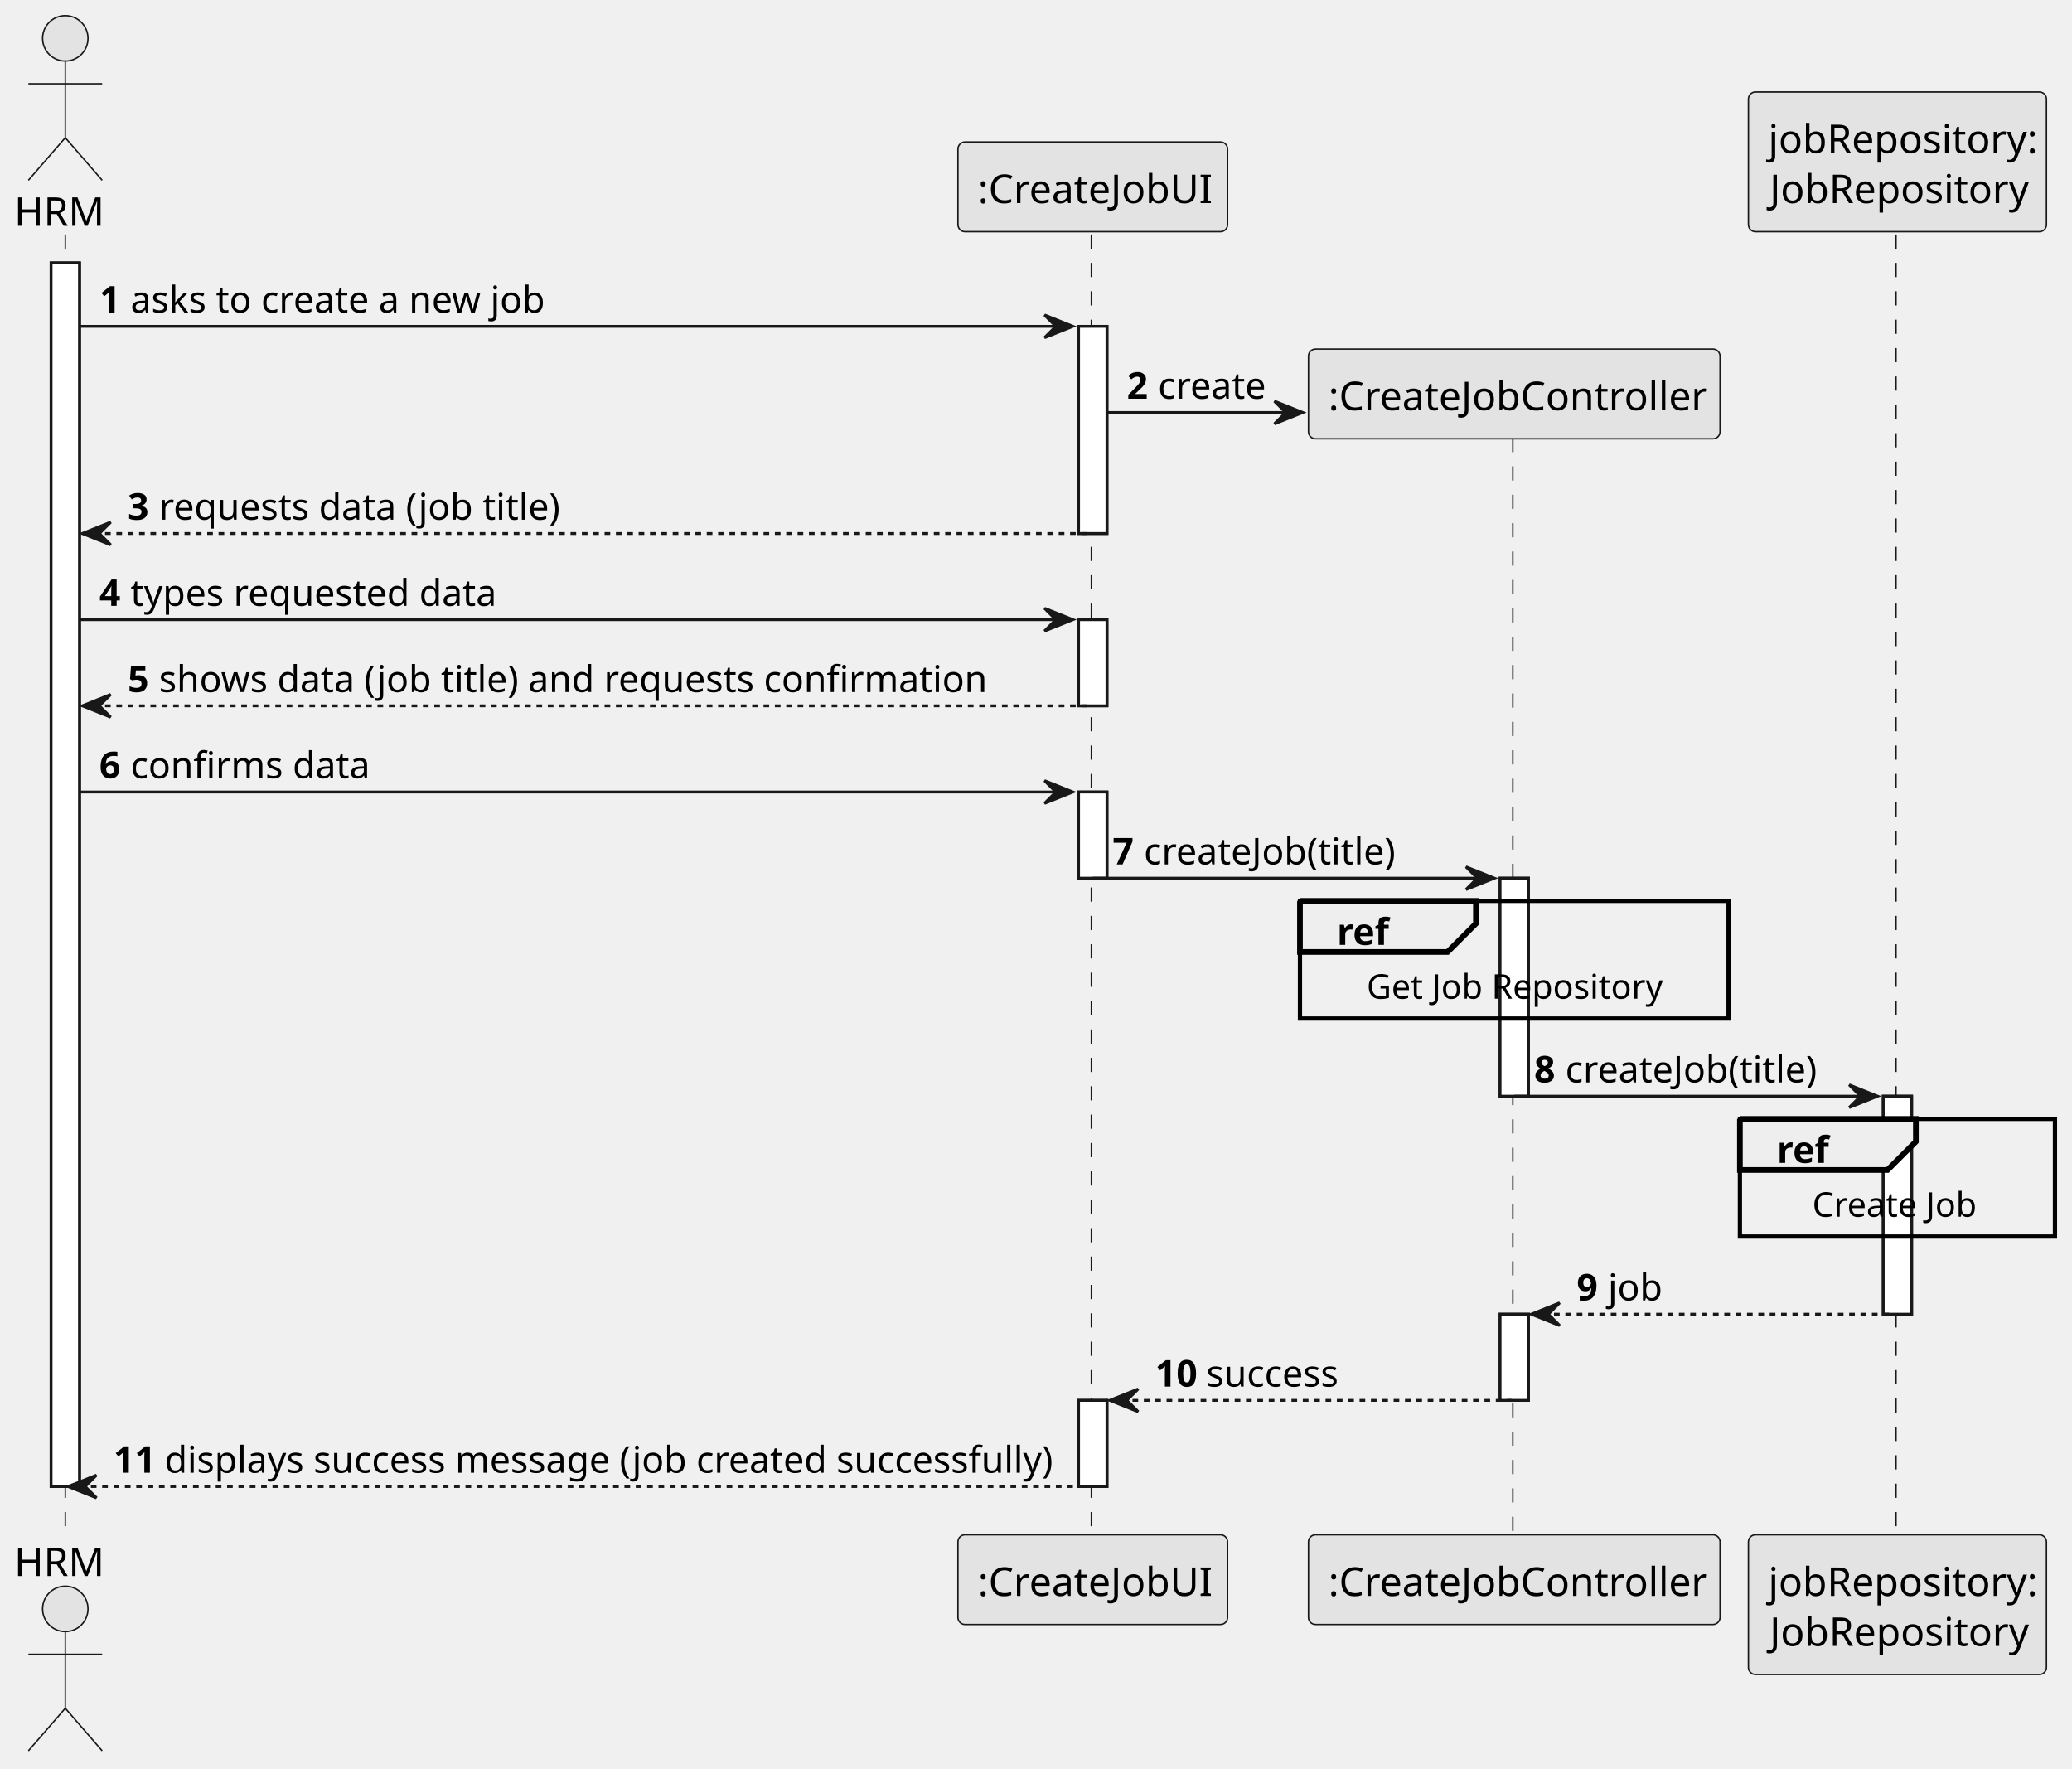
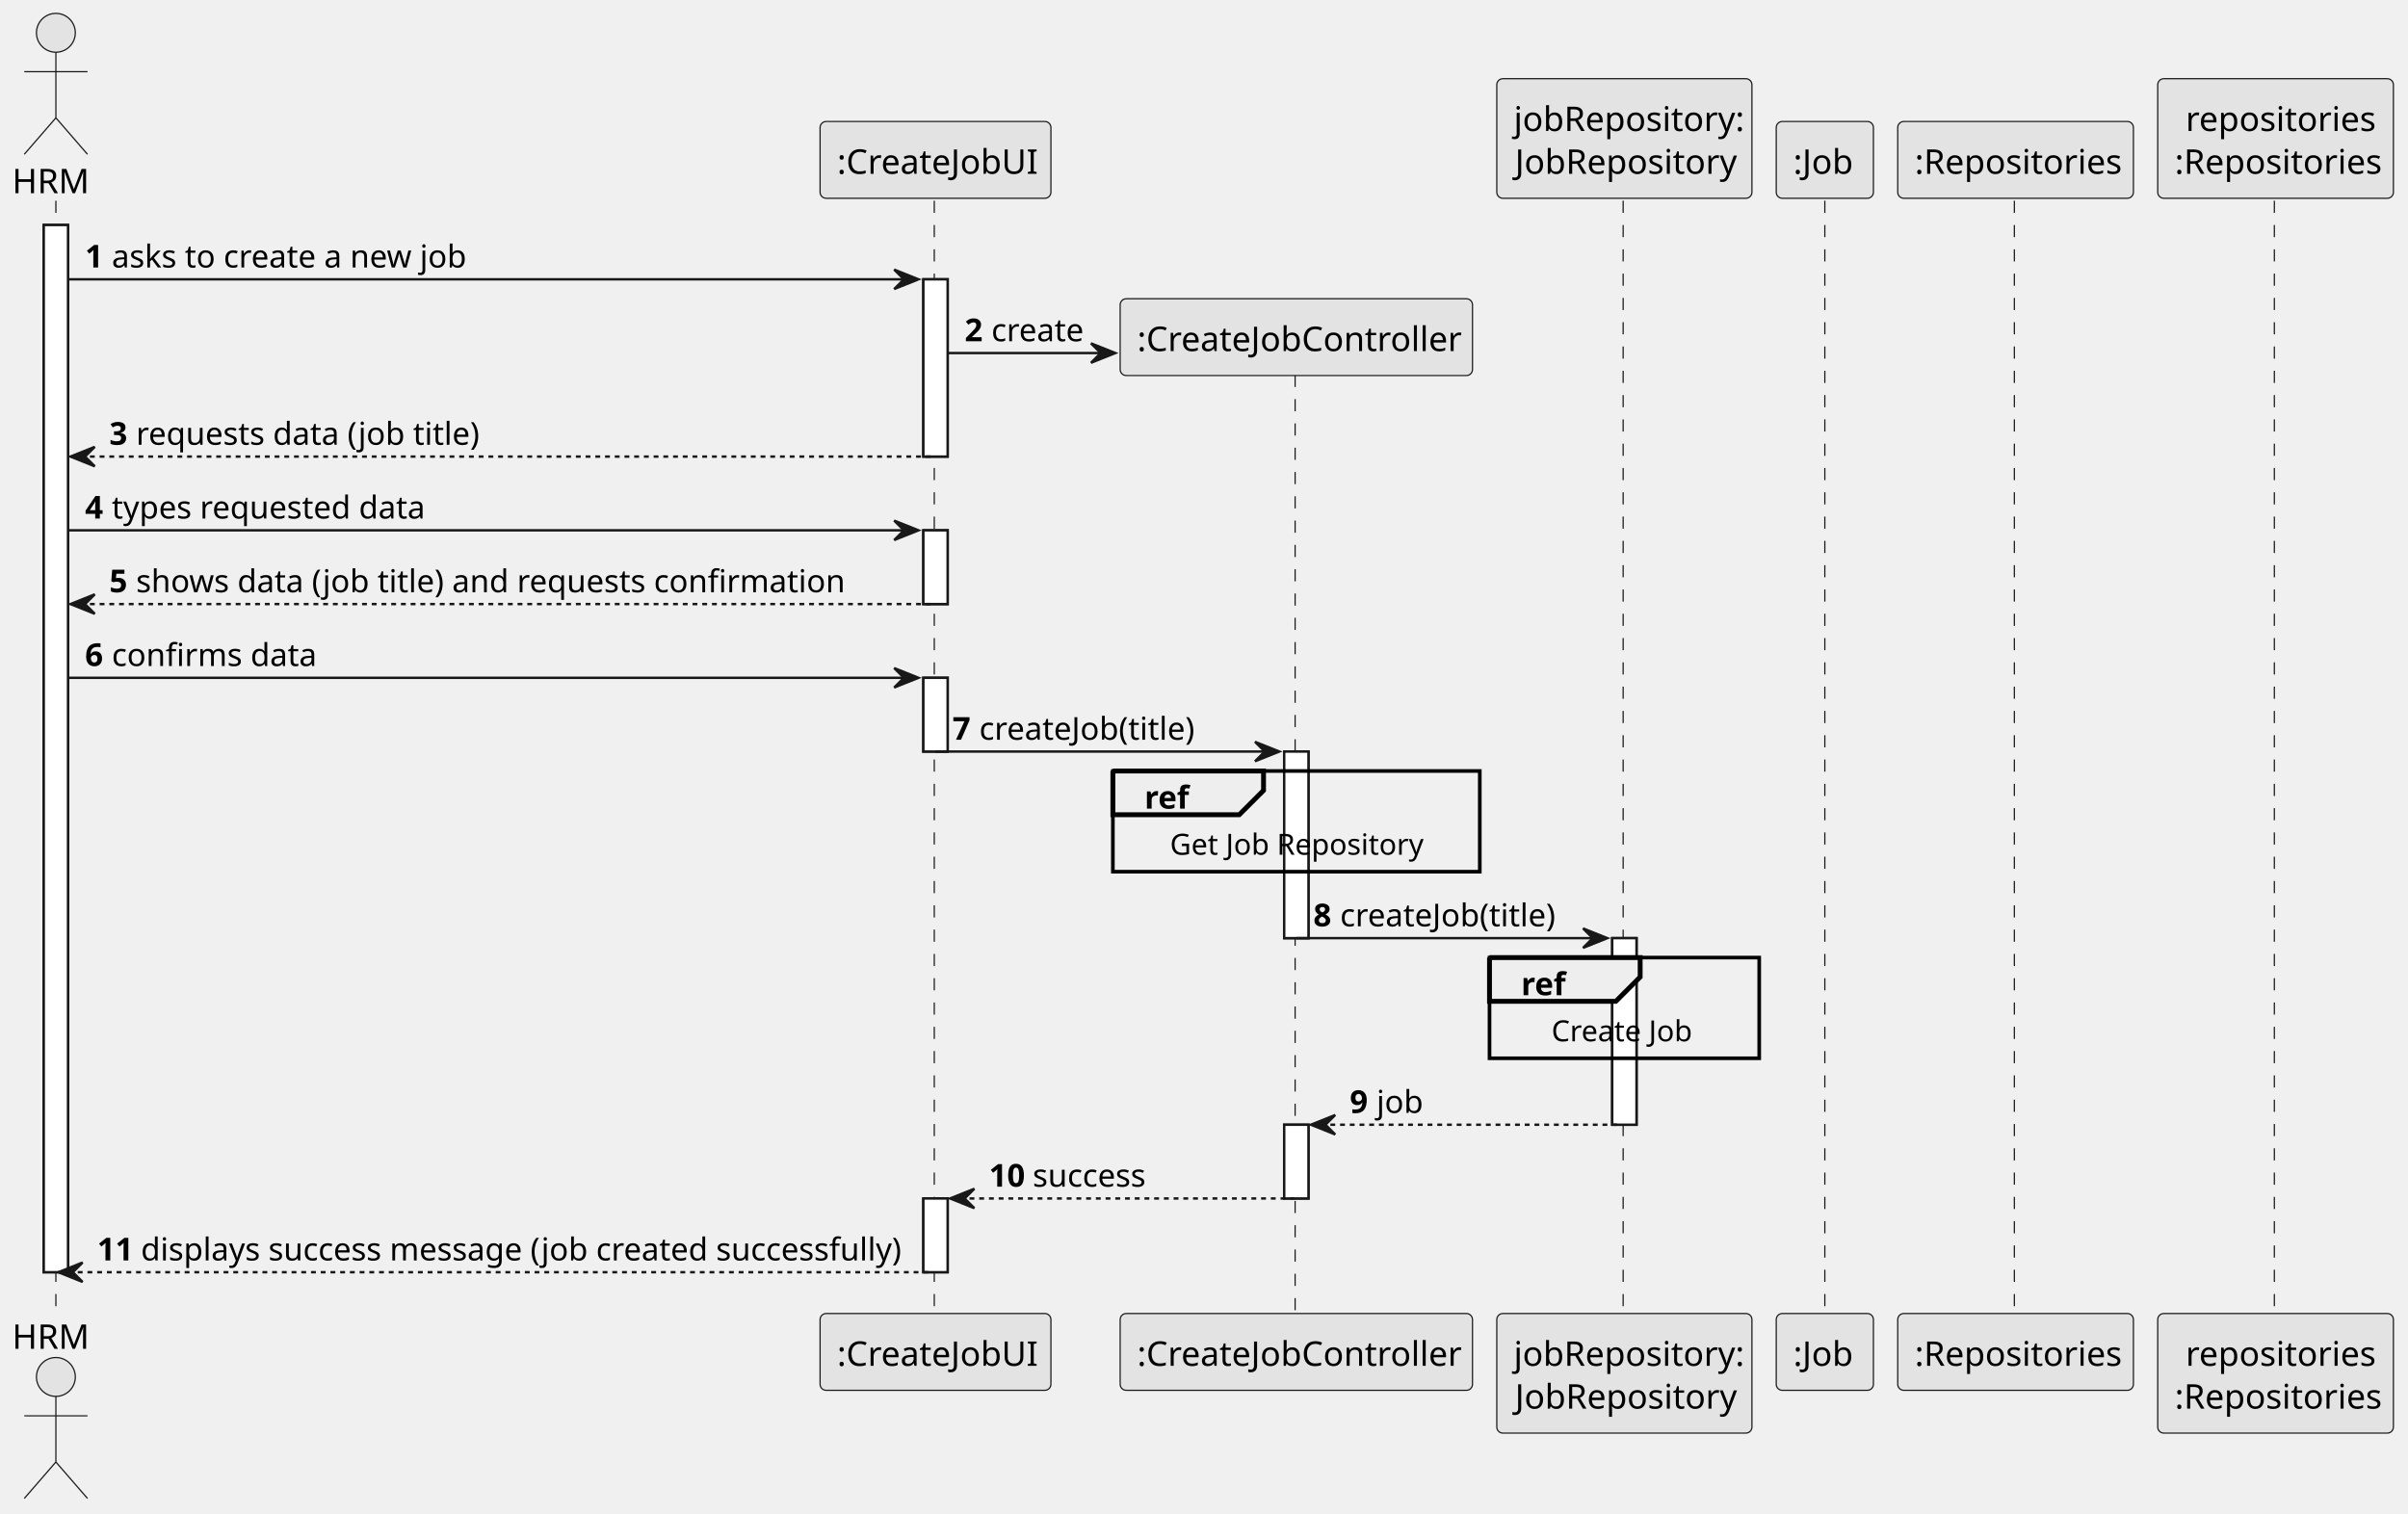
- <svg xmlns="http://www.w3.org/2000/svg" contentStyleType="text/css" height="623px" preserveAspectRatio="none" style="width:730px;height:623px;background:#FFFFFF;" version="1.1" viewBox="0 0 730 623" width="730px" zoomAndPan="magnify">
+ <svg xmlns="http://www.w3.org/2000/svg" contentStyleType="text/css" height="623px" preserveAspectRatio="none" style="width:991px;height:623px;background:#FFFFFF;" version="1.1" viewBox="0 0 991 623" width="991px" zoomAndPan="magnify">
  <defs />
  <g>
    <rect fill="#FFFFFF" height="431.016" style="stroke:#181818;stroke-width:1.0;" width="10" x="18" y="92.609" />
    <rect fill="#FFFFFF" height="72.961" style="stroke:#181818;stroke-width:1.0;" width="10" x="380" y="114.961" />
    <rect fill="#FFFFFF" height="30.352" style="stroke:#181818;stroke-width:1.0;" width="10" x="380" y="218.273" />
    <rect fill="#FFFFFF" height="30.352" style="stroke:#181818;stroke-width:1.0;" width="10" x="380" y="278.977" />
    <rect fill="#FFFFFF" height="30.352" style="stroke:#181818;stroke-width:1.0;" width="10" x="380" y="493.273" />
    <rect fill="#FFFFFF" height="76.797" style="stroke:#181818;stroke-width:1.0;" width="10" x="528.5" y="309.328" />
    <rect fill="#FFFFFF" height="30.352" style="stroke:#181818;stroke-width:1.0;" width="10" x="528.5" y="462.922" />
    <rect fill="#FFFFFF" height="76.797" style="stroke:#181818;stroke-width:1.0;" width="10" x="663.5" y="386.125" />
    <line style="stroke:#181818;stroke-width:0.5;stroke-dasharray:5.0,5.0;" x1="23" x2="23" y1="82.609" y2="541.625" />
    <line style="stroke:#181818;stroke-width:0.5;stroke-dasharray:5.0,5.0;" x1="384.5" x2="384.5" y1="82.609" y2="541.625" />
    <line style="stroke:#181818;stroke-width:0.5;stroke-dasharray:5.0,5.0;" x1="533" x2="533" y1="154.266" y2="541.625" />
    <line style="stroke:#181818;stroke-width:0.5;stroke-dasharray:5.0,5.0;" x1="668" x2="668" y1="82.609" y2="541.625" />
+     <line style="stroke:#181818;stroke-width:0.5;stroke-dasharray:5.0,5.0;" x1="751" x2="751" y1="82.609" y2="541.625" />
+     <line style="stroke:#181818;stroke-width:0.5;stroke-dasharray:5.0,5.0;" x1="829" x2="829" y1="82.609" y2="541.625" />
+     <line style="stroke:#181818;stroke-width:0.5;stroke-dasharray:5.0,5.0;" x1="936" x2="936" y1="82.609" y2="541.625" />
    <text fill="#000000" font-family="sans-serif" font-size="14" lengthAdjust="spacing" textLength="30" x="5" y="79.533">HRM</text>
    <ellipse cx="23" cy="13.5" fill="#E3E3E3" rx="8" ry="8" style="stroke:#181818;stroke-width:0.5;" />
    <path d="M23,21.5 L23,48.5 M10,29.5 L36,29.5 M23,48.5 L10,63.5 M23,48.5 L36,63.5 " fill="none" style="stroke:#181818;stroke-width:0.5;" />
    <text fill="#000000" font-family="sans-serif" font-size="14" lengthAdjust="spacing" textLength="30" x="5" y="555.158">HRM</text>
    <ellipse cx="23" cy="566.734" fill="#E3E3E3" rx="8" ry="8" style="stroke:#181818;stroke-width:0.5;" />
    <path d="M23,574.734 L23,601.734 M10,582.734 L36,582.734 M23,601.734 L10,616.734 M23,601.734 L36,616.734 " fill="none" style="stroke:#181818;stroke-width:0.5;" />
    <rect fill="#E3E3E3" height="31.609" rx="2.5" ry="2.5" style="stroke:#181818;stroke-width:0.5;" width="95" x="337.5" y="50" />
    <text fill="#000000" font-family="sans-serif" font-size="14" lengthAdjust="spacing" textLength="81" x="344.5" y="71.533">:CreateJobUI</text>
    <rect fill="#E3E3E3" height="31.609" rx="2.5" ry="2.5" style="stroke:#181818;stroke-width:0.5;" width="95" x="337.5" y="540.625" />
    <text fill="#000000" font-family="sans-serif" font-size="14" lengthAdjust="spacing" textLength="81" x="344.5" y="562.158">:CreateJobUI</text>
    <rect fill="#E3E3E3" height="31.609" rx="2.5" ry="2.5" style="stroke:#181818;stroke-width:0.5;" width="145" x="461" y="540.625" />
    <text fill="#000000" font-family="sans-serif" font-size="14" lengthAdjust="spacing" textLength="131" x="468" y="562.158">:CreateJobController</text>
    <rect fill="#E3E3E3" height="49.219" rx="2.5" ry="2.5" style="stroke:#181818;stroke-width:0.5;" width="105" x="616" y="32.391" />
    <text fill="#000000" font-family="sans-serif" font-size="14" lengthAdjust="spacing" textLength="91" x="623" y="53.924">jobRepository:</text>
    <text fill="#000000" font-family="sans-serif" font-size="14" lengthAdjust="spacing" textLength="90" x="623.5" y="71.533">JobRepository</text>
    <rect fill="#E3E3E3" height="49.219" rx="2.5" ry="2.5" style="stroke:#181818;stroke-width:0.5;" width="105" x="616" y="540.625" />
    <text fill="#000000" font-family="sans-serif" font-size="14" lengthAdjust="spacing" textLength="91" x="623" y="562.158">jobRepository:</text>
    <text fill="#000000" font-family="sans-serif" font-size="14" lengthAdjust="spacing" textLength="90" x="623.5" y="579.768">JobRepository</text>
+     <rect fill="#E3E3E3" height="31.609" rx="2.5" ry="2.5" style="stroke:#181818;stroke-width:0.5;" width="40" x="731" y="50" />
+     <text fill="#000000" font-family="sans-serif" font-size="14" lengthAdjust="spacing" textLength="26" x="738" y="71.533">:Job</text>
+     <rect fill="#E3E3E3" height="31.609" rx="2.5" ry="2.5" style="stroke:#181818;stroke-width:0.5;" width="40" x="731" y="540.625" />
+     <text fill="#000000" font-family="sans-serif" font-size="14" lengthAdjust="spacing" textLength="26" x="738" y="562.158">:Job</text>
+     <rect fill="#E3E3E3" height="31.609" rx="2.5" ry="2.5" style="stroke:#181818;stroke-width:0.5;" width="97" x="781" y="50" />
+     <text fill="#000000" font-family="sans-serif" font-size="14" lengthAdjust="spacing" textLength="83" x="788" y="71.533">:Repositories</text>
+     <rect fill="#E3E3E3" height="31.609" rx="2.5" ry="2.5" style="stroke:#181818;stroke-width:0.5;" width="97" x="781" y="540.625" />
+     <text fill="#000000" font-family="sans-serif" font-size="14" lengthAdjust="spacing" textLength="83" x="788" y="562.158">:Repositories</text>
+     <rect fill="#E3E3E3" height="49.219" rx="2.5" ry="2.5" style="stroke:#181818;stroke-width:0.5;" width="97" x="888" y="32.391" />
+     <text fill="#000000" font-family="sans-serif" font-size="14" lengthAdjust="spacing" textLength="74" x="899.5" y="53.924">repositories</text>
+     <text fill="#000000" font-family="sans-serif" font-size="14" lengthAdjust="spacing" textLength="83" x="895" y="71.533">:Repositories</text>
+     <rect fill="#E3E3E3" height="49.219" rx="2.5" ry="2.5" style="stroke:#181818;stroke-width:0.5;" width="97" x="888" y="540.625" />
+     <text fill="#000000" font-family="sans-serif" font-size="14" lengthAdjust="spacing" textLength="74" x="899.5" y="562.158">repositories</text>
+     <text fill="#000000" font-family="sans-serif" font-size="14" lengthAdjust="spacing" textLength="83" x="895" y="579.768">:Repositories</text>
    <rect fill="#FFFFFF" height="431.016" style="stroke:#181818;stroke-width:1.0;" width="10" x="18" y="92.609" />
    <rect fill="#FFFFFF" height="72.961" style="stroke:#181818;stroke-width:1.0;" width="10" x="380" y="114.961" />
    <rect fill="#FFFFFF" height="30.352" style="stroke:#181818;stroke-width:1.0;" width="10" x="380" y="218.273" />
    <rect fill="#FFFFFF" height="30.352" style="stroke:#181818;stroke-width:1.0;" width="10" x="380" y="278.977" />
    <rect fill="#FFFFFF" height="30.352" style="stroke:#181818;stroke-width:1.0;" width="10" x="380" y="493.273" />
    <rect fill="#FFFFFF" height="76.797" style="stroke:#181818;stroke-width:1.0;" width="10" x="528.5" y="309.328" />
    <rect fill="#FFFFFF" height="30.352" style="stroke:#181818;stroke-width:1.0;" width="10" x="528.5" y="462.922" />
    <rect fill="#FFFFFF" height="76.797" style="stroke:#181818;stroke-width:1.0;" width="10" x="663.5" y="386.125" />
    <polygon fill="#181818" points="368,110.961,378,114.961,368,118.961,372,114.961" style="stroke:#181818;stroke-width:1.0;" />
    <line style="stroke:#181818;stroke-width:1.0;" x1="28" x2="374" y1="114.961" y2="114.961" />
    <text fill="#000000" font-family="sans-serif" font-size="13" font-weight="bold" lengthAdjust="spacing" textLength="7" x="35" y="110.105">1</text>
    <text fill="#000000" font-family="sans-serif" font-size="13" lengthAdjust="spacing" textLength="142" x="46" y="110.105">asks to create a new job</text>
    <polygon fill="#181818" points="449,141.312,459,145.312,449,149.312,453,145.312" style="stroke:#181818;stroke-width:1.0;" />
    <line style="stroke:#181818;stroke-width:1.0;" x1="390" x2="455" y1="145.312" y2="145.312" />
    <text fill="#000000" font-family="sans-serif" font-size="13" font-weight="bold" lengthAdjust="spacing" textLength="7" x="397" y="140.456">2</text>
    <text fill="#000000" font-family="sans-serif" font-size="13" lengthAdjust="spacing" textLength="36" x="408" y="140.456">create</text>
    <rect fill="#E3E3E3" height="31.609" rx="2.5" ry="2.5" style="stroke:#181818;stroke-width:0.5;" width="145" x="461" y="122.961" />
    <text fill="#000000" font-family="sans-serif" font-size="14" lengthAdjust="spacing" textLength="131" x="468" y="144.494">:CreateJobController</text>
    <polygon fill="#181818" points="39,183.922,29,187.922,39,191.922,35,187.922" style="stroke:#181818;stroke-width:1.0;" />
    <line style="stroke:#181818;stroke-width:1.0;stroke-dasharray:2.0,2.0;" x1="33" x2="384" y1="187.922" y2="187.922" />
    <text fill="#000000" font-family="sans-serif" font-size="13" font-weight="bold" lengthAdjust="spacing" textLength="7" x="45" y="183.065">3</text>
    <text fill="#000000" font-family="sans-serif" font-size="13" lengthAdjust="spacing" textLength="133" x="56" y="183.065">requests data (job title)</text>
    <polygon fill="#181818" points="368,214.273,378,218.273,368,222.273,372,218.273" style="stroke:#181818;stroke-width:1.0;" />
    <line style="stroke:#181818;stroke-width:1.0;" x1="28" x2="374" y1="218.273" y2="218.273" />
    <text fill="#000000" font-family="sans-serif" font-size="13" font-weight="bold" lengthAdjust="spacing" textLength="7" x="35" y="213.417">4</text>
    <text fill="#000000" font-family="sans-serif" font-size="13" lengthAdjust="spacing" textLength="122" x="46" y="213.417">types requested data</text>
    <polygon fill="#181818" points="39,244.625,29,248.625,39,252.625,35,248.625" style="stroke:#181818;stroke-width:1.0;" />
    <line style="stroke:#181818;stroke-width:1.0;stroke-dasharray:2.0,2.0;" x1="33" x2="384" y1="248.625" y2="248.625" />
    <text fill="#000000" font-family="sans-serif" font-size="13" font-weight="bold" lengthAdjust="spacing" textLength="7" x="45" y="243.769">5</text>
    <text fill="#000000" font-family="sans-serif" font-size="13" lengthAdjust="spacing" textLength="273" x="56" y="243.769">shows data (job title) and requests confirmation</text>
    <polygon fill="#181818" points="368,274.977,378,278.977,368,282.977,372,278.977" style="stroke:#181818;stroke-width:1.0;" />
    <line style="stroke:#181818;stroke-width:1.0;" x1="28" x2="374" y1="278.977" y2="278.977" />
    <text fill="#000000" font-family="sans-serif" font-size="13" font-weight="bold" lengthAdjust="spacing" textLength="7" x="35" y="274.12">6</text>
    <text fill="#000000" font-family="sans-serif" font-size="13" lengthAdjust="spacing" textLength="78" x="46" y="274.12">confirms data</text>
    <polygon fill="#181818" points="516.5,305.328,526.5,309.328,516.5,313.328,520.5,309.328" style="stroke:#181818;stroke-width:1.0;" />
    <line style="stroke:#181818;stroke-width:1.0;" x1="385" x2="522.5" y1="309.328" y2="309.328" />
    <text fill="#000000" font-family="sans-serif" font-size="13" font-weight="bold" lengthAdjust="spacing" textLength="7" x="392" y="304.472">7</text>
    <text fill="#000000" font-family="sans-serif" font-size="13" lengthAdjust="spacing" textLength="85" x="403" y="304.472">createJob(title)</text>
    <rect fill="none" height="41.445" style="stroke:#000000;stroke-width:1.5;" width="151" x="458" y="317.328" />
    <path d="M458,317.328 L520,317.328 L520,325.328 L510,335.328 L458,335.328 L458,317.328 " fill="#EEEEEE" style="stroke:#000000;stroke-width:2.0;" />
    <text fill="#000000" font-family="sans-serif" font-size="13" font-weight="bold" lengthAdjust="spacing" textLength="17" x="471" y="332.823">ref</text>
    <text fill="#000000" font-family="sans-serif" font-size="12" lengthAdjust="spacing" textLength="104" x="481.5" y="351.785">Get Job Repository</text>
    <polygon fill="#181818" points="651.5,382.125,661.5,386.125,651.5,390.125,655.5,386.125" style="stroke:#181818;stroke-width:1.0;" />
    <line style="stroke:#181818;stroke-width:1.0;" x1="533.5" x2="657.5" y1="386.125" y2="386.125" />
    <text fill="#000000" font-family="sans-serif" font-size="13" font-weight="bold" lengthAdjust="spacing" textLength="7" x="540.5" y="381.269">8</text>
    <text fill="#000000" font-family="sans-serif" font-size="13" lengthAdjust="spacing" textLength="85" x="551.5" y="381.269">createJob(title)</text>
    <rect fill="none" height="41.445" style="stroke:#000000;stroke-width:1.5;" width="111" x="613" y="394.125" />
    <path d="M613,394.125 L675,394.125 L675,402.125 L665,412.125 L613,412.125 L613,394.125 " fill="#EEEEEE" style="stroke:#000000;stroke-width:2.0;" />
    <text fill="#000000" font-family="sans-serif" font-size="13" font-weight="bold" lengthAdjust="spacing" textLength="17" x="626" y="409.62">ref</text>
    <text fill="#000000" font-family="sans-serif" font-size="12" lengthAdjust="spacing" textLength="60" x="638.5" y="428.582">Create Job</text>
    <polygon fill="#181818" points="549.5,458.922,539.5,462.922,549.5,466.922,545.5,462.922" style="stroke:#181818;stroke-width:1.0;" />
    <line style="stroke:#181818;stroke-width:1.0;stroke-dasharray:2.0,2.0;" x1="543.5" x2="667.5" y1="462.922" y2="462.922" />
    <text fill="#000000" font-family="sans-serif" font-size="13" font-weight="bold" lengthAdjust="spacing" textLength="7" x="555.5" y="458.065">9</text>
    <text fill="#000000" font-family="sans-serif" font-size="13" lengthAdjust="spacing" textLength="17" x="566.5" y="458.065">job</text>
    <polygon fill="#181818" points="401,489.273,391,493.273,401,497.273,397,493.273" style="stroke:#181818;stroke-width:1.0;" />
    <line style="stroke:#181818;stroke-width:1.0;stroke-dasharray:2.0,2.0;" x1="395" x2="532.5" y1="493.273" y2="493.273" />
    <text fill="#000000" font-family="sans-serif" font-size="13" font-weight="bold" lengthAdjust="spacing" textLength="14" x="407" y="488.417">10</text>
    <text fill="#000000" font-family="sans-serif" font-size="13" lengthAdjust="spacing" textLength="49" x="425" y="488.417">success</text>
    <polygon fill="#181818" points="34,519.625,24,523.625,34,527.625,30,523.625" style="stroke:#181818;stroke-width:1.0;" />
    <line style="stroke:#181818;stroke-width:1.0;stroke-dasharray:2.0,2.0;" x1="28" x2="384" y1="523.625" y2="523.625" />
    <text fill="#000000" font-family="sans-serif" font-size="13" font-weight="bold" lengthAdjust="spacing" textLength="14" x="40" y="518.769">11</text>
    <text fill="#000000" font-family="sans-serif" font-size="13" lengthAdjust="spacing" textLength="310" x="58" y="518.769">displays success message (job created successfully)</text>
  </g>
</svg>
